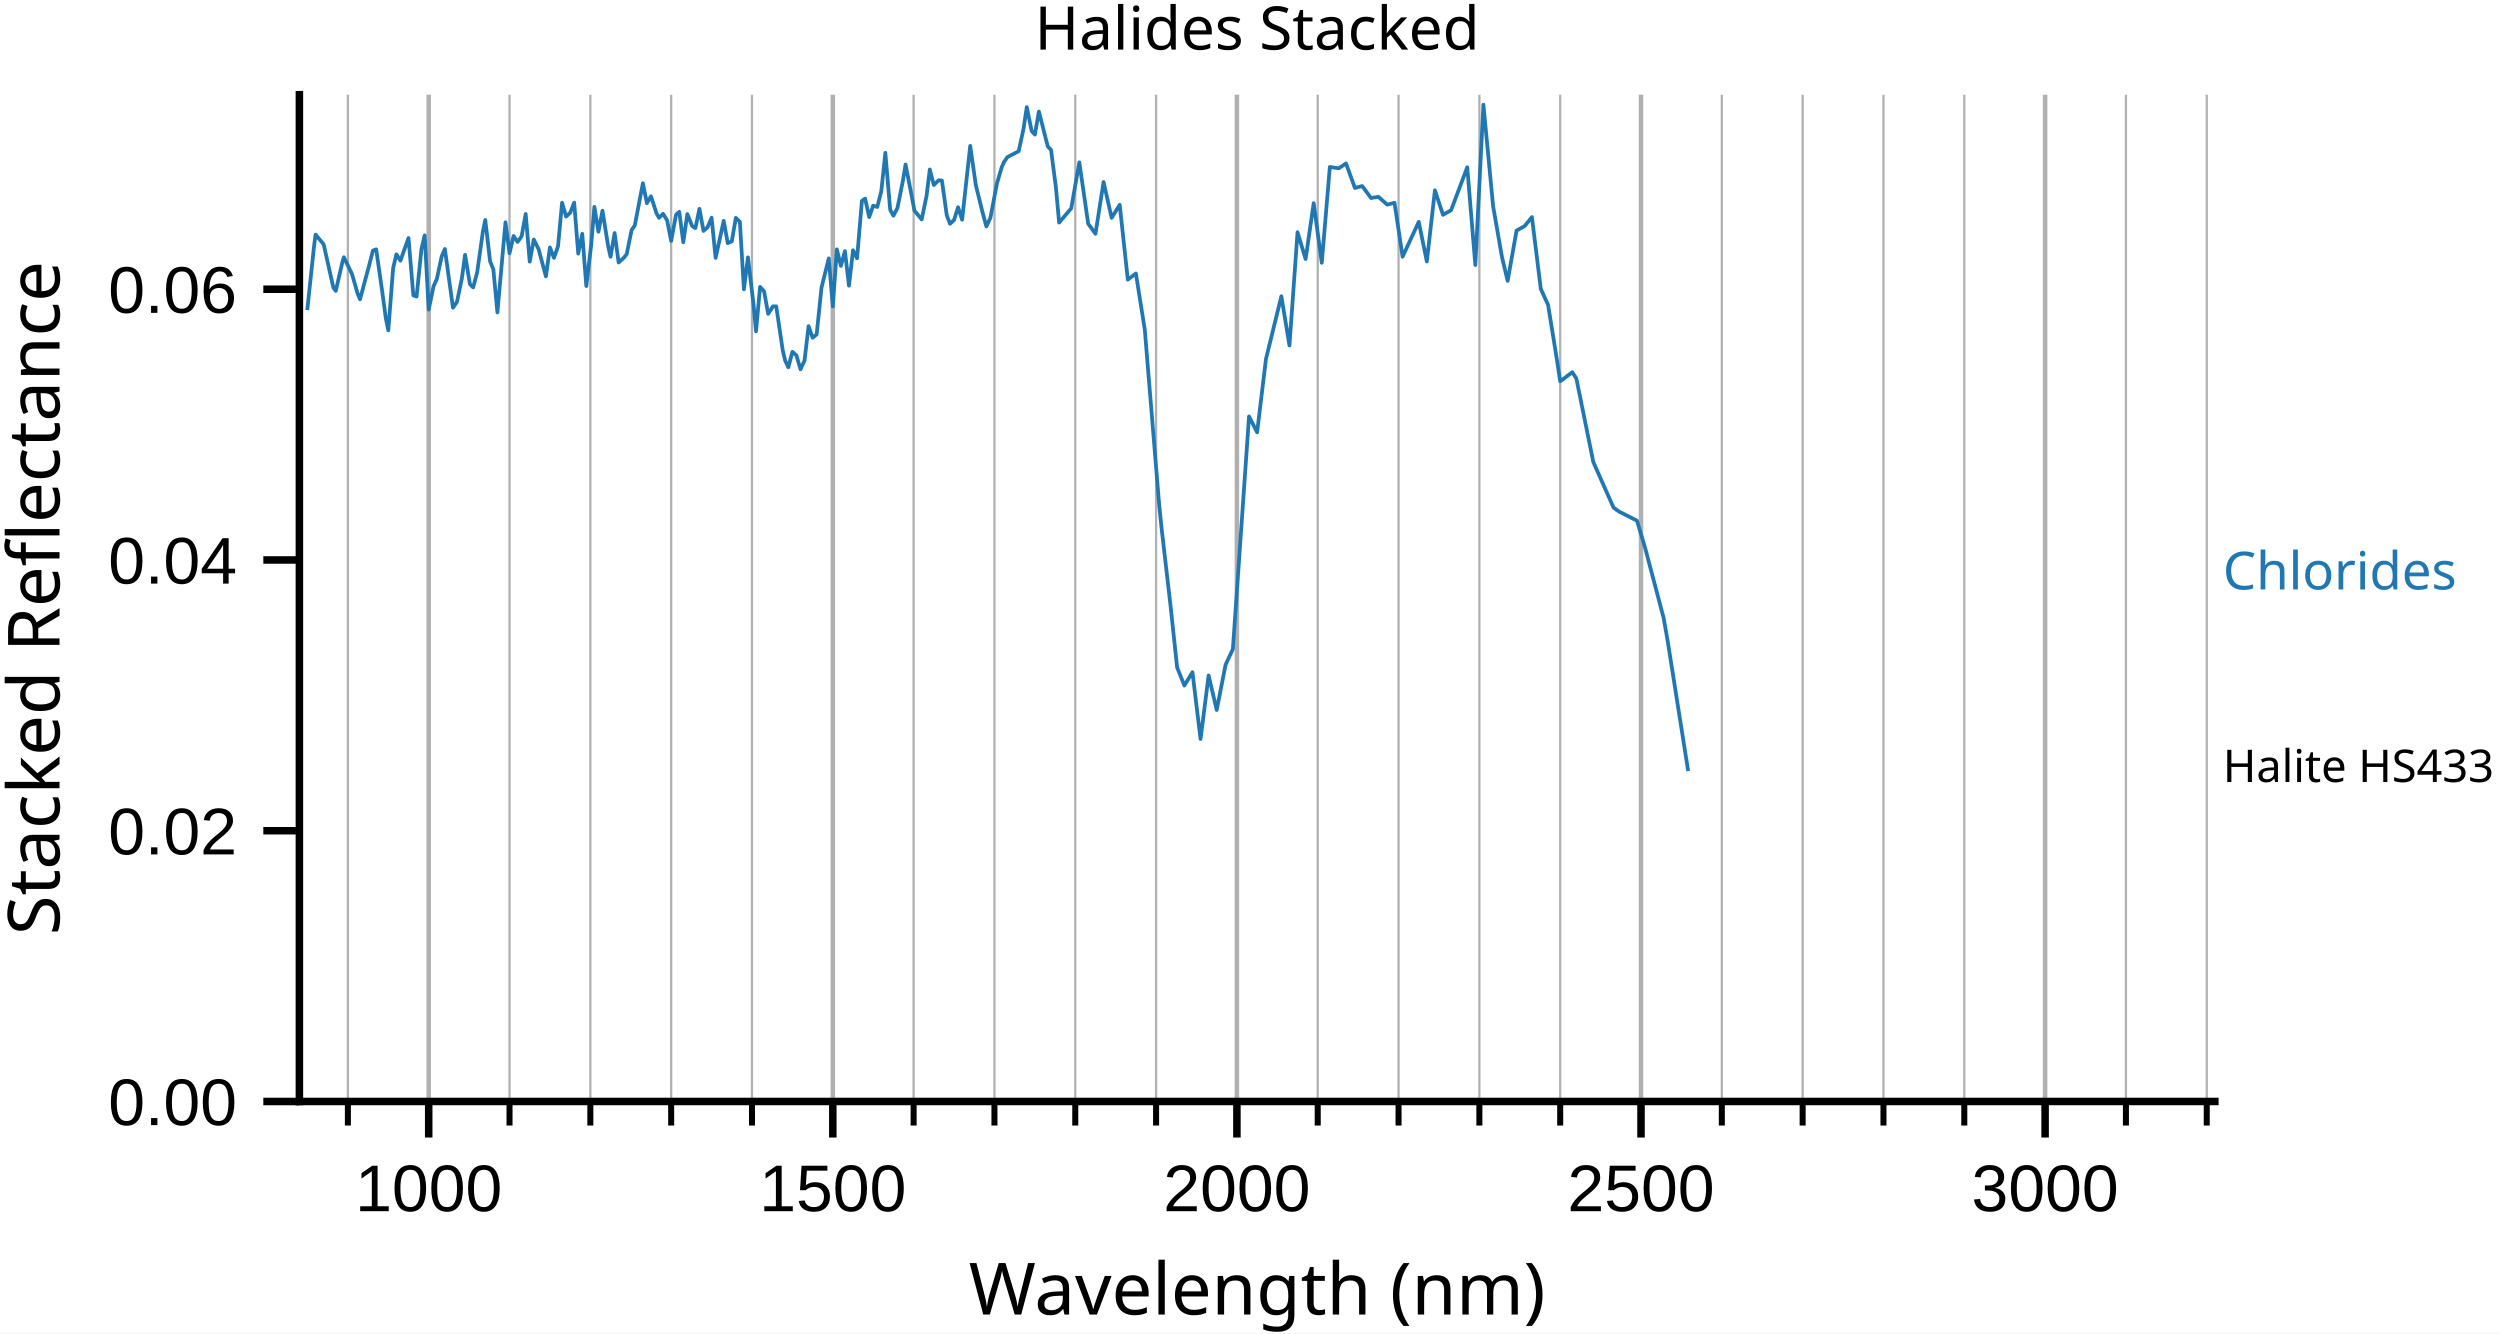
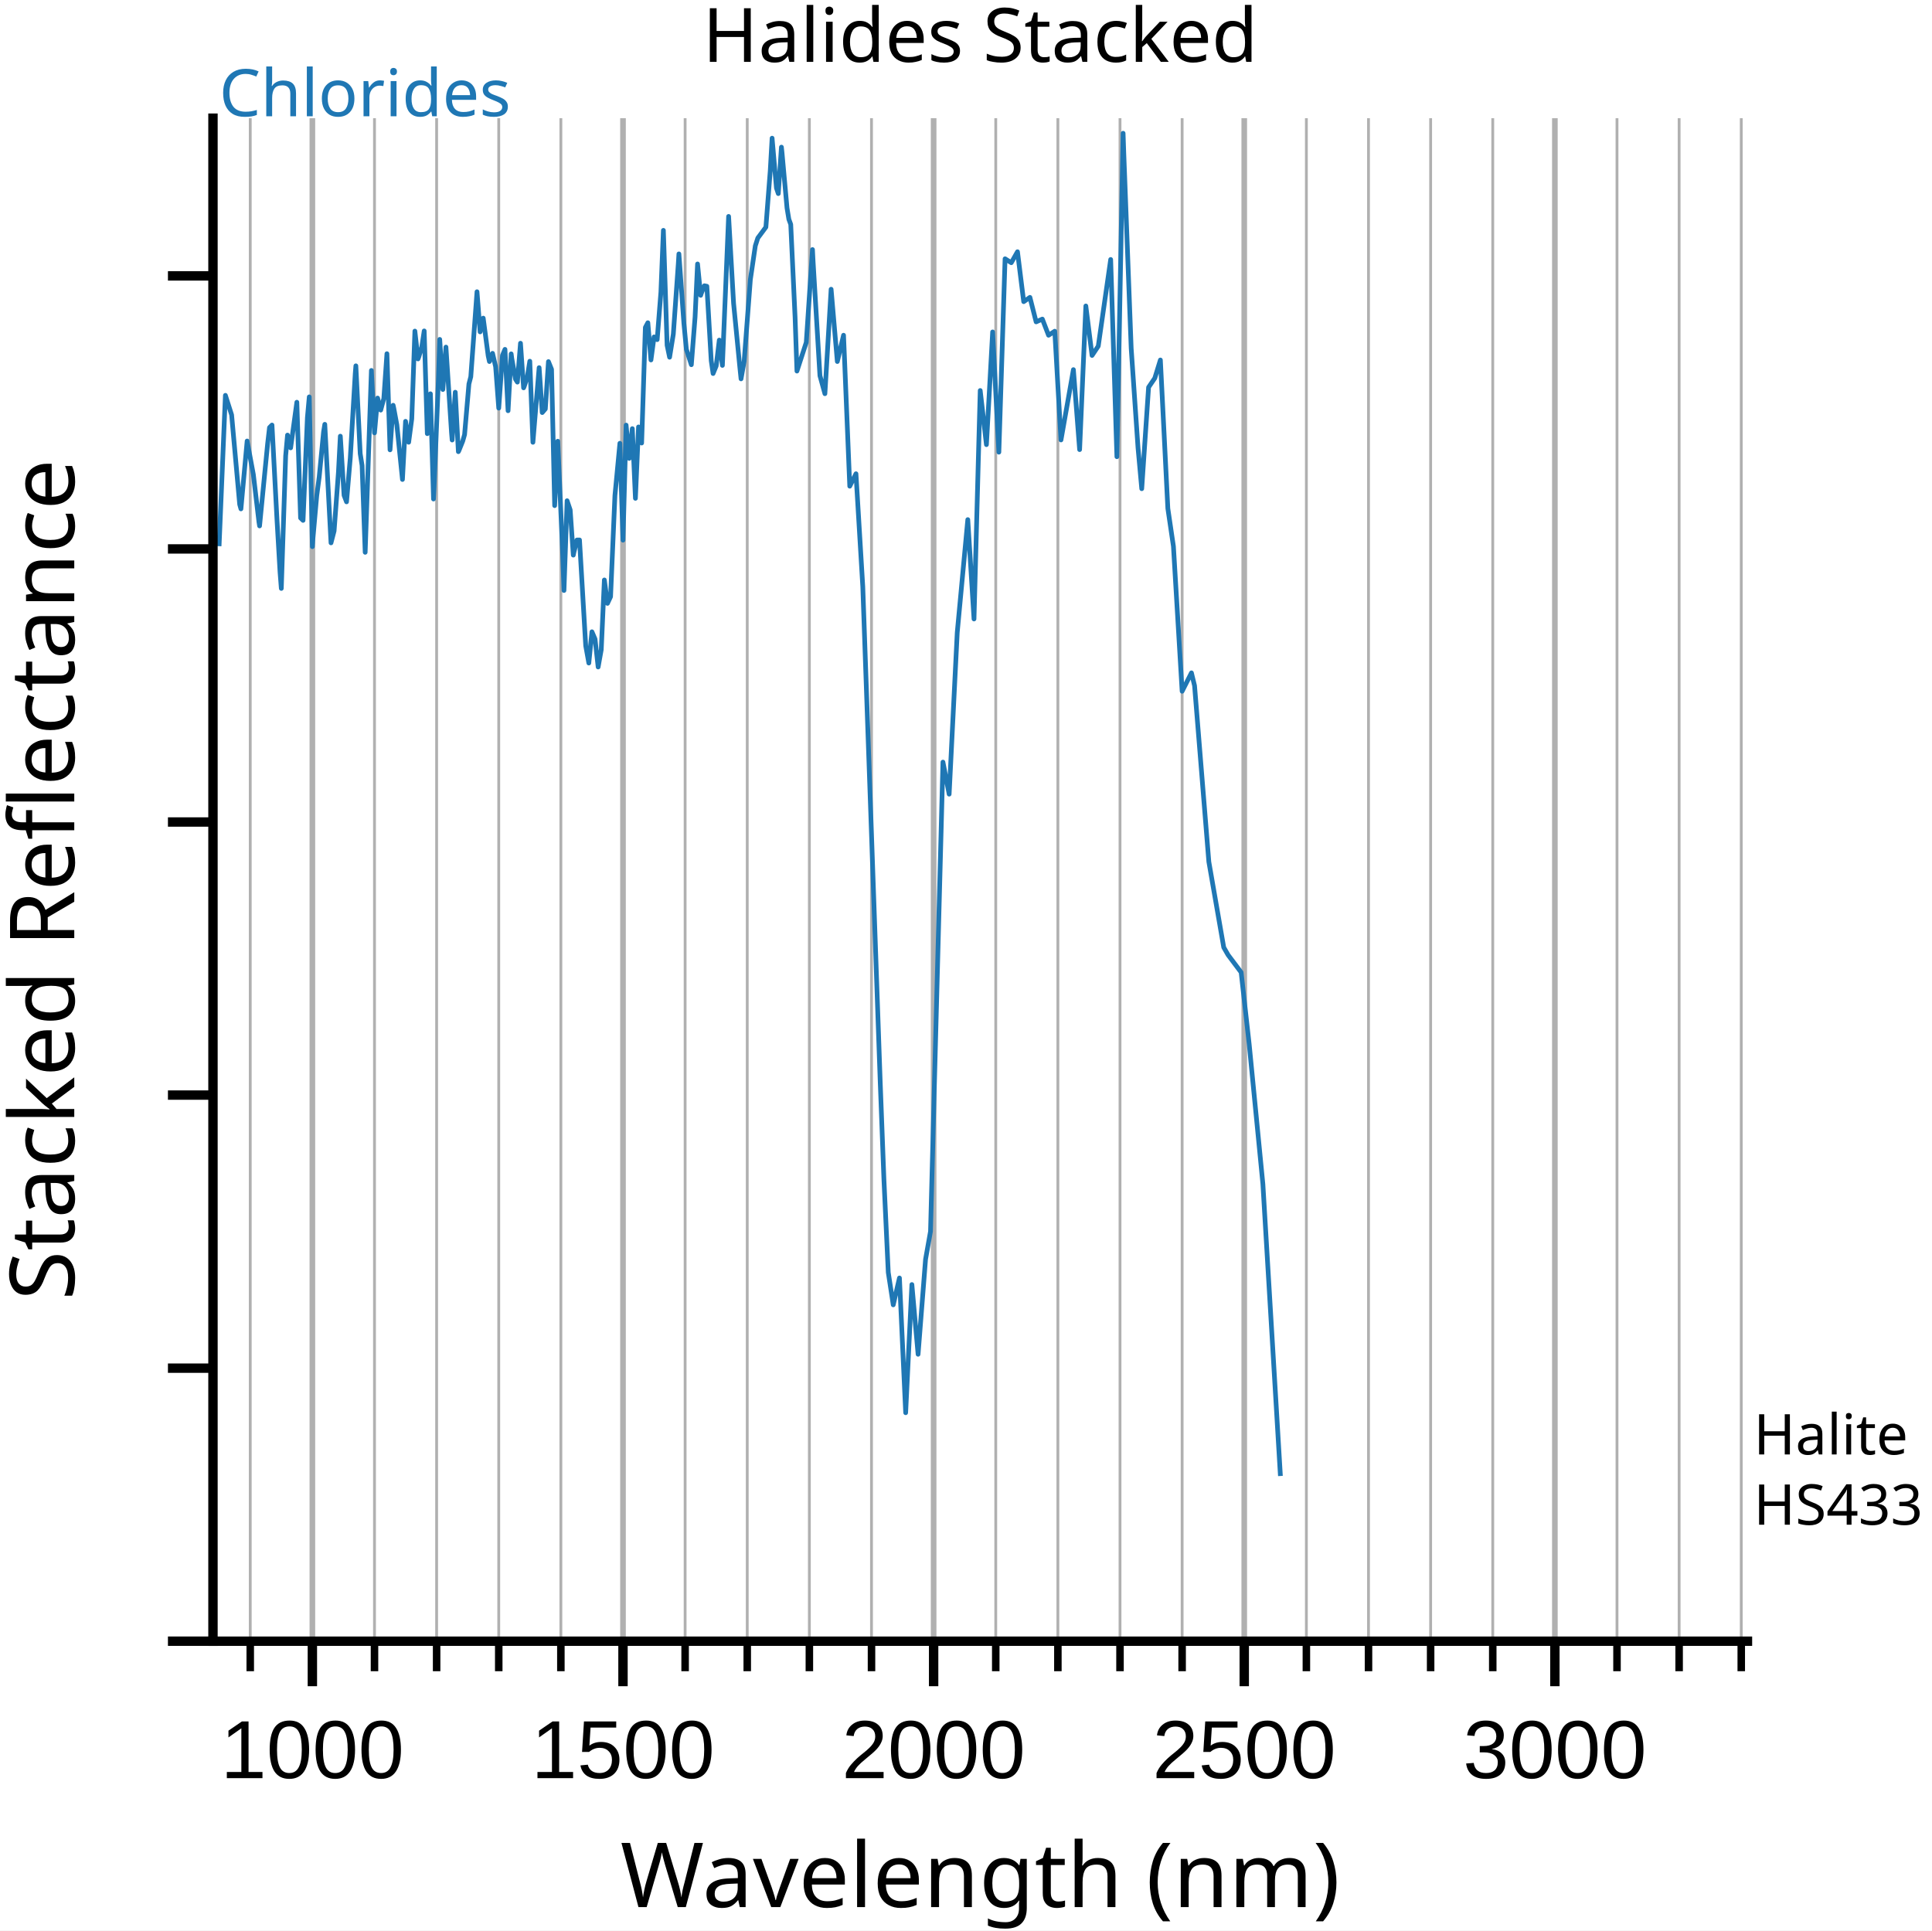
- <svg xmlns="http://www.w3.org/2000/svg" xmlns:xlink="http://www.w3.org/1999/xlink" width="332.562pt" height="177.363pt" viewBox="0 0 332.562 177.363" version="1.1">
+ <svg xmlns="http://www.w3.org/2000/svg" xmlns:xlink="http://www.w3.org/1999/xlink" width="205.935pt" height="205.798pt" viewBox="0 0 205.935 205.798" version="1.1">
  <defs>
    <style type="text/css">*{stroke-linejoin: round; stroke-linecap: butt}</style>
  </defs>
  <g id="figure_1">
    <g id="patch_1">
-       <path d="M 0 177.363  L 332.562 177.363  L 332.562 0  L 0 0  z " style="fill: #ffffff" />
+       <path d="M 0 205.798  L 205.935 205.798  L 205.935 0  L 0 0  z " style="fill: #ffffff" />
    </g>
    <g id="axes_1">
      <g id="patch_2">
-         <path d="M 39.827 146.524  L 294.628 146.524  L 294.628 12.598  L 39.827 12.598  z " style="fill: #ffffff" />
+         <path d="M 22.701 174.959  L 186.265 174.959  L 186.265 12.598  L 22.701 12.598  z " style="fill: #ffffff" />
      </g>
      <g id="matplotlib.axis_1">
        <g id="xtick_1">
          <g id="line2d_1">
-             <path d="M 57.028 146.524  L 57.028 12.598  " clip-path="url(#p3704c5aeba)" style="fill: none; stroke: #b0b0b0; stroke-width: 0.6; stroke-linecap: square" />
+             <path d="M 33.296 174.959  L 33.296 12.598  " clip-path="url(#p34b3c0e076)" style="fill: none; stroke: #b0b0b0; stroke-width: 0.6; stroke-linecap: square" />
          </g>
          <g id="line2d_2">
            <defs>
-               <path id="m65213f2009" d="M 0 0  L 0 4.8  " style="stroke: #000000" />
+               <path id="m7062970b7e" d="M 0 0  L 0 4.8  " style="stroke: #000000" />
            </defs>
            <g>
-               <use xlink:href="#m65213f2009" x="57.028" y="146.524" style="stroke: #000000" />
+               <use xlink:href="#m7062970b7e" x="33.296" y="174.959" style="stroke: #000000" />
            </g>
          </g>
          <g id="text_1">
-             <text style="font: 8.8px 'Arial'; text-anchor: middle" x="57.028" y="161.123" transform="rotate(-0 57.02838 161.1231)">1000</text>
+             <text style="font: 8.8px 'Arial'; text-anchor: middle" x="33.296" y="189.558" transform="rotate(-0 33.29625 189.5577)">1000</text>
          </g>
        </g>
        <g id="xtick_2">
          <g id="line2d_3">
-             <path d="M 110.784 146.524  L 110.784 12.598  " clip-path="url(#p3704c5aeba)" style="fill: none; stroke: #b0b0b0; stroke-width: 0.6; stroke-linecap: square" />
+             <path d="M 66.406 174.959  L 66.406 12.598  " clip-path="url(#p34b3c0e076)" style="fill: none; stroke: #b0b0b0; stroke-width: 0.6; stroke-linecap: square" />
          </g>
          <g id="line2d_4">
            <g>
-               <use xlink:href="#m65213f2009" x="110.784" y="146.524" style="stroke: #000000" />
+               <use xlink:href="#m7062970b7e" x="66.406" y="174.959" style="stroke: #000000" />
            </g>
          </g>
          <g id="text_2">
-             <text style="font: 8.8px 'Arial'; text-anchor: middle" x="110.784" y="161.123" transform="rotate(-0 110.7839 161.1231)">1500</text>
+             <text style="font: 8.8px 'Arial'; text-anchor: middle" x="66.406" y="189.558" transform="rotate(-0 66.40639 189.5577)">1500</text>
          </g>
        </g>
        <g id="xtick_3">
          <g id="line2d_5">
-             <path d="M 164.539 146.524  L 164.539 12.598  " clip-path="url(#p3704c5aeba)" style="fill: none; stroke: #b0b0b0; stroke-width: 0.6; stroke-linecap: square" />
+             <path d="M 99.517 174.959  L 99.517 12.598  " clip-path="url(#p34b3c0e076)" style="fill: none; stroke: #b0b0b0; stroke-width: 0.6; stroke-linecap: square" />
          </g>
          <g id="line2d_6">
            <g>
-               <use xlink:href="#m65213f2009" x="164.539" y="146.524" style="stroke: #000000" />
+               <use xlink:href="#m7062970b7e" x="99.517" y="174.959" style="stroke: #000000" />
            </g>
          </g>
          <g id="text_3">
-             <text style="font: 8.8px 'Arial'; text-anchor: middle" x="164.539" y="161.123" transform="rotate(-0 164.5393 161.1231)">2000</text>
+             <text style="font: 8.8px 'Arial'; text-anchor: middle" x="99.517" y="189.558" transform="rotate(-0 99.51654 189.5577)">2000</text>
          </g>
        </g>
        <g id="xtick_4">
          <g id="line2d_7">
-             <path d="M 218.295 146.524  L 218.295 12.598  " clip-path="url(#p3704c5aeba)" style="fill: none; stroke: #b0b0b0; stroke-width: 0.6; stroke-linecap: square" />
+             <path d="M 132.627 174.959  L 132.627 12.598  " clip-path="url(#p34b3c0e076)" style="fill: none; stroke: #b0b0b0; stroke-width: 0.6; stroke-linecap: square" />
          </g>
          <g id="line2d_8">
            <g>
-               <use xlink:href="#m65213f2009" x="218.295" y="146.524" style="stroke: #000000" />
+               <use xlink:href="#m7062970b7e" x="132.627" y="174.959" style="stroke: #000000" />
            </g>
          </g>
          <g id="text_4">
-             <text style="font: 8.8px 'Arial'; text-anchor: middle" x="218.295" y="161.123" transform="rotate(-0 218.2948 161.1231)">2500</text>
+             <text style="font: 8.8px 'Arial'; text-anchor: middle" x="132.627" y="189.558" transform="rotate(-0 132.6267 189.5577)">2500</text>
          </g>
        </g>
        <g id="xtick_5">
          <g id="line2d_9">
-             <path d="M 272.05 146.524  L 272.05 12.598  " clip-path="url(#p3704c5aeba)" style="fill: none; stroke: #b0b0b0; stroke-width: 0.6; stroke-linecap: square" />
+             <path d="M 165.737 174.959  L 165.737 12.598  " clip-path="url(#p34b3c0e076)" style="fill: none; stroke: #b0b0b0; stroke-width: 0.6; stroke-linecap: square" />
          </g>
          <g id="line2d_10">
            <g>
-               <use xlink:href="#m65213f2009" x="272.05" y="146.524" style="stroke: #000000" />
+               <use xlink:href="#m7062970b7e" x="165.737" y="174.959" style="stroke: #000000" />
            </g>
          </g>
          <g id="text_5">
-             <text style="font: 8.8px 'Arial'; text-anchor: middle" x="272.05" y="161.123" transform="rotate(-0 272.0503 161.1231)">3000</text>
+             <text style="font: 8.8px 'Arial'; text-anchor: middle" x="165.737" y="189.558" transform="rotate(-0 165.7368 189.5577)">3000</text>
          </g>
        </g>
        <g id="xtick_6">
          <g id="line2d_11">
-             <path d="M 46.277 146.524  L 46.277 12.598  " clip-path="url(#p3704c5aeba)" style="fill: none; stroke: #b0b0b0; stroke-width: 0.3; stroke-linecap: square" />
+             <path d="M 26.674 174.959  L 26.674 12.598  " clip-path="url(#p34b3c0e076)" style="fill: none; stroke: #b0b0b0; stroke-width: 0.3; stroke-linecap: square" />
          </g>
          <g id="line2d_12">
            <defs>
-               <path id="ma0a8dc7a8a" d="M 0 0  L 0 3.2  " style="stroke: #000000; stroke-width: 0.8" />
+               <path id="mbd445d2c2b" d="M 0 0  L 0 3.2  " style="stroke: #000000; stroke-width: 0.8" />
            </defs>
            <g>
-               <use xlink:href="#ma0a8dc7a8a" x="46.277" y="146.524" style="stroke: #000000; stroke-width: 0.8" />
+               <use xlink:href="#mbd445d2c2b" x="26.674" y="174.959" style="stroke: #000000; stroke-width: 0.8" />
            </g>
          </g>
        </g>
        <g id="xtick_7">
          <g id="line2d_13">
-             <path d="M 67.779 146.524  L 67.779 12.598  " clip-path="url(#p3704c5aeba)" style="fill: none; stroke: #b0b0b0; stroke-width: 0.3; stroke-linecap: square" />
+             <path d="M 39.918 174.959  L 39.918 12.598  " clip-path="url(#p34b3c0e076)" style="fill: none; stroke: #b0b0b0; stroke-width: 0.3; stroke-linecap: square" />
          </g>
          <g id="line2d_14">
            <g>
-               <use xlink:href="#ma0a8dc7a8a" x="67.779" y="146.524" style="stroke: #000000; stroke-width: 0.8" />
+               <use xlink:href="#mbd445d2c2b" x="39.918" y="174.959" style="stroke: #000000; stroke-width: 0.8" />
            </g>
          </g>
        </g>
        <g id="xtick_8">
          <g id="line2d_15">
-             <path d="M 78.531 146.524  L 78.531 12.598  " clip-path="url(#p3704c5aeba)" style="fill: none; stroke: #b0b0b0; stroke-width: 0.3; stroke-linecap: square" />
+             <path d="M 46.54 174.959  L 46.54 12.598  " clip-path="url(#p34b3c0e076)" style="fill: none; stroke: #b0b0b0; stroke-width: 0.3; stroke-linecap: square" />
          </g>
          <g id="line2d_16">
            <g>
-               <use xlink:href="#ma0a8dc7a8a" x="78.531" y="146.524" style="stroke: #000000; stroke-width: 0.8" />
+               <use xlink:href="#mbd445d2c2b" x="46.54" y="174.959" style="stroke: #000000; stroke-width: 0.8" />
            </g>
          </g>
        </g>
        <g id="xtick_9">
          <g id="line2d_17">
-             <path d="M 89.282 146.524  L 89.282 12.598  " clip-path="url(#p3704c5aeba)" style="fill: none; stroke: #b0b0b0; stroke-width: 0.3; stroke-linecap: square" />
+             <path d="M 53.162 174.959  L 53.162 12.598  " clip-path="url(#p34b3c0e076)" style="fill: none; stroke: #b0b0b0; stroke-width: 0.3; stroke-linecap: square" />
          </g>
          <g id="line2d_18">
            <g>
-               <use xlink:href="#ma0a8dc7a8a" x="89.282" y="146.524" style="stroke: #000000; stroke-width: 0.8" />
+               <use xlink:href="#mbd445d2c2b" x="53.162" y="174.959" style="stroke: #000000; stroke-width: 0.8" />
            </g>
          </g>
        </g>
        <g id="xtick_10">
          <g id="line2d_19">
-             <path d="M 100.033 146.524  L 100.033 12.598  " clip-path="url(#p3704c5aeba)" style="fill: none; stroke: #b0b0b0; stroke-width: 0.3; stroke-linecap: square" />
+             <path d="M 59.784 174.959  L 59.784 12.598  " clip-path="url(#p34b3c0e076)" style="fill: none; stroke: #b0b0b0; stroke-width: 0.3; stroke-linecap: square" />
          </g>
          <g id="line2d_20">
            <g>
-               <use xlink:href="#ma0a8dc7a8a" x="100.033" y="146.524" style="stroke: #000000; stroke-width: 0.8" />
+               <use xlink:href="#mbd445d2c2b" x="59.784" y="174.959" style="stroke: #000000; stroke-width: 0.8" />
            </g>
          </g>
        </g>
        <g id="xtick_11">
          <g id="line2d_21">
-             <path d="M 121.535 146.524  L 121.535 12.598  " clip-path="url(#p3704c5aeba)" style="fill: none; stroke: #b0b0b0; stroke-width: 0.3; stroke-linecap: square" />
+             <path d="M 73.028 174.959  L 73.028 12.598  " clip-path="url(#p34b3c0e076)" style="fill: none; stroke: #b0b0b0; stroke-width: 0.3; stroke-linecap: square" />
          </g>
          <g id="line2d_22">
            <g>
-               <use xlink:href="#ma0a8dc7a8a" x="121.535" y="146.524" style="stroke: #000000; stroke-width: 0.8" />
+               <use xlink:href="#mbd445d2c2b" x="73.028" y="174.959" style="stroke: #000000; stroke-width: 0.8" />
            </g>
          </g>
        </g>
        <g id="xtick_12">
          <g id="line2d_23">
-             <path d="M 132.286 146.524  L 132.286 12.598  " clip-path="url(#p3704c5aeba)" style="fill: none; stroke: #b0b0b0; stroke-width: 0.3; stroke-linecap: square" />
+             <path d="M 79.65 174.959  L 79.65 12.598  " clip-path="url(#p34b3c0e076)" style="fill: none; stroke: #b0b0b0; stroke-width: 0.3; stroke-linecap: square" />
          </g>
          <g id="line2d_24">
            <g>
-               <use xlink:href="#ma0a8dc7a8a" x="132.286" y="146.524" style="stroke: #000000; stroke-width: 0.8" />
+               <use xlink:href="#mbd445d2c2b" x="79.65" y="174.959" style="stroke: #000000; stroke-width: 0.8" />
            </g>
          </g>
        </g>
        <g id="xtick_13">
          <g id="line2d_25">
-             <path d="M 143.037 146.524  L 143.037 12.598  " clip-path="url(#p3704c5aeba)" style="fill: none; stroke: #b0b0b0; stroke-width: 0.3; stroke-linecap: square" />
+             <path d="M 86.272 174.959  L 86.272 12.598  " clip-path="url(#p34b3c0e076)" style="fill: none; stroke: #b0b0b0; stroke-width: 0.3; stroke-linecap: square" />
          </g>
          <g id="line2d_26">
            <g>
-               <use xlink:href="#ma0a8dc7a8a" x="143.037" y="146.524" style="stroke: #000000; stroke-width: 0.8" />
+               <use xlink:href="#mbd445d2c2b" x="86.272" y="174.959" style="stroke: #000000; stroke-width: 0.8" />
            </g>
          </g>
        </g>
        <g id="xtick_14">
          <g id="line2d_27">
-             <path d="M 153.788 146.524  L 153.788 12.598  " clip-path="url(#p3704c5aeba)" style="fill: none; stroke: #b0b0b0; stroke-width: 0.3; stroke-linecap: square" />
+             <path d="M 92.895 174.959  L 92.895 12.598  " clip-path="url(#p34b3c0e076)" style="fill: none; stroke: #b0b0b0; stroke-width: 0.3; stroke-linecap: square" />
          </g>
          <g id="line2d_28">
            <g>
-               <use xlink:href="#ma0a8dc7a8a" x="153.788" y="146.524" style="stroke: #000000; stroke-width: 0.8" />
+               <use xlink:href="#mbd445d2c2b" x="92.895" y="174.959" style="stroke: #000000; stroke-width: 0.8" />
            </g>
          </g>
        </g>
        <g id="xtick_15">
          <g id="line2d_29">
-             <path d="M 175.29 146.524  L 175.29 12.598  " clip-path="url(#p3704c5aeba)" style="fill: none; stroke: #b0b0b0; stroke-width: 0.3; stroke-linecap: square" />
+             <path d="M 106.139 174.959  L 106.139 12.598  " clip-path="url(#p34b3c0e076)" style="fill: none; stroke: #b0b0b0; stroke-width: 0.3; stroke-linecap: square" />
          </g>
          <g id="line2d_30">
            <g>
-               <use xlink:href="#ma0a8dc7a8a" x="175.29" y="146.524" style="stroke: #000000; stroke-width: 0.8" />
+               <use xlink:href="#mbd445d2c2b" x="106.139" y="174.959" style="stroke: #000000; stroke-width: 0.8" />
            </g>
          </g>
        </g>
        <g id="xtick_16">
          <g id="line2d_31">
-             <path d="M 186.042 146.524  L 186.042 12.598  " clip-path="url(#p3704c5aeba)" style="fill: none; stroke: #b0b0b0; stroke-width: 0.3; stroke-linecap: square" />
+             <path d="M 112.761 174.959  L 112.761 12.598  " clip-path="url(#p34b3c0e076)" style="fill: none; stroke: #b0b0b0; stroke-width: 0.3; stroke-linecap: square" />
          </g>
          <g id="line2d_32">
            <g>
-               <use xlink:href="#ma0a8dc7a8a" x="186.042" y="146.524" style="stroke: #000000; stroke-width: 0.8" />
+               <use xlink:href="#mbd445d2c2b" x="112.761" y="174.959" style="stroke: #000000; stroke-width: 0.8" />
            </g>
          </g>
        </g>
        <g id="xtick_17">
          <g id="line2d_33">
-             <path d="M 196.793 146.524  L 196.793 12.598  " clip-path="url(#p3704c5aeba)" style="fill: none; stroke: #b0b0b0; stroke-width: 0.3; stroke-linecap: square" />
+             <path d="M 119.383 174.959  L 119.383 12.598  " clip-path="url(#p34b3c0e076)" style="fill: none; stroke: #b0b0b0; stroke-width: 0.3; stroke-linecap: square" />
          </g>
          <g id="line2d_34">
            <g>
-               <use xlink:href="#ma0a8dc7a8a" x="196.793" y="146.524" style="stroke: #000000; stroke-width: 0.8" />
+               <use xlink:href="#mbd445d2c2b" x="119.383" y="174.959" style="stroke: #000000; stroke-width: 0.8" />
            </g>
          </g>
        </g>
        <g id="xtick_18">
          <g id="line2d_35">
-             <path d="M 207.544 146.524  L 207.544 12.598  " clip-path="url(#p3704c5aeba)" style="fill: none; stroke: #b0b0b0; stroke-width: 0.3; stroke-linecap: square" />
+             <path d="M 126.005 174.959  L 126.005 12.598  " clip-path="url(#p34b3c0e076)" style="fill: none; stroke: #b0b0b0; stroke-width: 0.3; stroke-linecap: square" />
          </g>
          <g id="line2d_36">
            <g>
-               <use xlink:href="#ma0a8dc7a8a" x="207.544" y="146.524" style="stroke: #000000; stroke-width: 0.8" />
+               <use xlink:href="#mbd445d2c2b" x="126.005" y="174.959" style="stroke: #000000; stroke-width: 0.8" />
            </g>
          </g>
        </g>
        <g id="xtick_19">
          <g id="line2d_37">
-             <path d="M 229.046 146.524  L 229.046 12.598  " clip-path="url(#p3704c5aeba)" style="fill: none; stroke: #b0b0b0; stroke-width: 0.3; stroke-linecap: square" />
+             <path d="M 139.249 174.959  L 139.249 12.598  " clip-path="url(#p34b3c0e076)" style="fill: none; stroke: #b0b0b0; stroke-width: 0.3; stroke-linecap: square" />
          </g>
          <g id="line2d_38">
            <g>
-               <use xlink:href="#ma0a8dc7a8a" x="229.046" y="146.524" style="stroke: #000000; stroke-width: 0.8" />
+               <use xlink:href="#mbd445d2c2b" x="139.249" y="174.959" style="stroke: #000000; stroke-width: 0.8" />
            </g>
          </g>
        </g>
        <g id="xtick_20">
          <g id="line2d_39">
-             <path d="M 239.797 146.524  L 239.797 12.598  " clip-path="url(#p3704c5aeba)" style="fill: none; stroke: #b0b0b0; stroke-width: 0.3; stroke-linecap: square" />
+             <path d="M 145.871 174.959  L 145.871 12.598  " clip-path="url(#p34b3c0e076)" style="fill: none; stroke: #b0b0b0; stroke-width: 0.3; stroke-linecap: square" />
          </g>
          <g id="line2d_40">
            <g>
-               <use xlink:href="#ma0a8dc7a8a" x="239.797" y="146.524" style="stroke: #000000; stroke-width: 0.8" />
+               <use xlink:href="#mbd445d2c2b" x="145.871" y="174.959" style="stroke: #000000; stroke-width: 0.8" />
            </g>
          </g>
        </g>
        <g id="xtick_21">
          <g id="line2d_41">
-             <path d="M 250.548 146.524  L 250.548 12.598  " clip-path="url(#p3704c5aeba)" style="fill: none; stroke: #b0b0b0; stroke-width: 0.3; stroke-linecap: square" />
+             <path d="M 152.493 174.959  L 152.493 12.598  " clip-path="url(#p34b3c0e076)" style="fill: none; stroke: #b0b0b0; stroke-width: 0.3; stroke-linecap: square" />
          </g>
          <g id="line2d_42">
            <g>
-               <use xlink:href="#ma0a8dc7a8a" x="250.548" y="146.524" style="stroke: #000000; stroke-width: 0.8" />
+               <use xlink:href="#mbd445d2c2b" x="152.493" y="174.959" style="stroke: #000000; stroke-width: 0.8" />
            </g>
          </g>
        </g>
        <g id="xtick_22">
          <g id="line2d_43">
-             <path d="M 261.299 146.524  L 261.299 12.598  " clip-path="url(#p3704c5aeba)" style="fill: none; stroke: #b0b0b0; stroke-width: 0.3; stroke-linecap: square" />
+             <path d="M 159.115 174.959  L 159.115 12.598  " clip-path="url(#p34b3c0e076)" style="fill: none; stroke: #b0b0b0; stroke-width: 0.3; stroke-linecap: square" />
          </g>
          <g id="line2d_44">
            <g>
-               <use xlink:href="#ma0a8dc7a8a" x="261.299" y="146.524" style="stroke: #000000; stroke-width: 0.8" />
+               <use xlink:href="#mbd445d2c2b" x="159.115" y="174.959" style="stroke: #000000; stroke-width: 0.8" />
            </g>
          </g>
        </g>
        <g id="xtick_23">
          <g id="line2d_45">
-             <path d="M 282.801 146.524  L 282.801 12.598  " clip-path="url(#p3704c5aeba)" style="fill: none; stroke: #b0b0b0; stroke-width: 0.3; stroke-linecap: square" />
+             <path d="M 172.359 174.959  L 172.359 12.598  " clip-path="url(#p34b3c0e076)" style="fill: none; stroke: #b0b0b0; stroke-width: 0.3; stroke-linecap: square" />
          </g>
          <g id="line2d_46">
            <g>
-               <use xlink:href="#ma0a8dc7a8a" x="282.801" y="146.524" style="stroke: #000000; stroke-width: 0.8" />
+               <use xlink:href="#mbd445d2c2b" x="172.359" y="174.959" style="stroke: #000000; stroke-width: 0.8" />
            </g>
          </g>
        </g>
        <g id="xtick_24">
          <g id="line2d_47">
-             <path d="M 293.552 146.524  L 293.552 12.598  " clip-path="url(#p3704c5aeba)" style="fill: none; stroke: #b0b0b0; stroke-width: 0.3; stroke-linecap: square" />
+             <path d="M 178.981 174.959  L 178.981 12.598  " clip-path="url(#p34b3c0e076)" style="fill: none; stroke: #b0b0b0; stroke-width: 0.3; stroke-linecap: square" />
          </g>
          <g id="line2d_48">
            <g>
-               <use xlink:href="#ma0a8dc7a8a" x="293.552" y="146.524" style="stroke: #000000; stroke-width: 0.8" />
+               <use xlink:href="#mbd445d2c2b" x="178.981" y="174.959" style="stroke: #000000; stroke-width: 0.8" />
+             </g>
+           </g>
+         </g>
+         <g id="xtick_25">
+           <g id="line2d_49">
+             <path d="M 185.603 174.959  L 185.603 12.598  " clip-path="url(#p34b3c0e076)" style="fill: none; stroke: #b0b0b0; stroke-width: 0.3; stroke-linecap: square" />
+           </g>
+           <g id="line2d_50">
+             <g>
+               <use xlink:href="#mbd445d2c2b" x="185.603" y="174.959" style="stroke: #000000; stroke-width: 0.8" />
            </g>
          </g>
        </g>
        <g id="text_6">
-           <text style="font: 9.6px 'Futura', sans-serif; text-anchor: middle" x="167.227" y="174.869" transform="rotate(-0 167.2271 174.8686)">Wavelength (nm)</text>
+           <text style="font: 9.6px 'Futura', sans-serif; text-anchor: middle" x="104.483" y="203.303" transform="rotate(-0 104.4831 203.3032)">Wavelength (nm)</text>
        </g>
      </g>
      <g id="matplotlib.axis_2">
        <g id="ytick_1">
-           <g id="line2d_49">
+           <g id="line2d_51">
            <defs>
-               <path id="m4fd2b33fd0" d="M 0 0  L -4.8 0  " style="stroke: #000000" />
+               <path id="m537e248948" d="M 0 0  L -4.8 0  " style="stroke: #000000" />
            </defs>
            <g>
-               <use xlink:href="#m4fd2b33fd0" x="39.827" y="146.524" style="stroke: #000000" />
-             </g>
-           </g>
-           <g id="text_7">
-             <text style="font: 8.8px 'Arial'; text-anchor: end" x="31.527" y="149.674" transform="rotate(-0 31.52662 149.6736)">0.00</text>
+               <use xlink:href="#m537e248948" x="22.701" y="174.959" style="stroke: #000000" />
+             </g>
          </g>
        </g>
        <g id="ytick_2">
-           <g id="line2d_50">
-             <g>
-               <use xlink:href="#m4fd2b33fd0" x="39.827" y="110.507" style="stroke: #000000" />
-             </g>
-           </g>
-           <g id="text_8">
-             <text style="font: 8.8px 'Arial'; text-anchor: end" x="31.527" y="113.656" transform="rotate(-0 31.52662 113.6562)">0.02</text>
+           <g id="line2d_52">
+             <g>
+               <use xlink:href="#m537e248948" x="22.701" y="145.849" style="stroke: #000000" />
+             </g>
          </g>
        </g>
        <g id="ytick_3">
-           <g id="line2d_51">
-             <g>
-               <use xlink:href="#m4fd2b33fd0" x="39.827" y="74.489" style="stroke: #000000" />
-             </g>
-           </g>
-           <g id="text_9">
-             <text style="font: 8.8px 'Arial'; text-anchor: end" x="31.527" y="77.639" transform="rotate(-0 31.52662 77.63871)">0.04</text>
+           <g id="line2d_53">
+             <g>
+               <use xlink:href="#m537e248948" x="22.701" y="116.739" style="stroke: #000000" />
+             </g>
          </g>
        </g>
        <g id="ytick_4">
-           <g id="line2d_52">
-             <g>
-               <use xlink:href="#m4fd2b33fd0" x="39.827" y="38.472" style="stroke: #000000" />
-             </g>
-           </g>
-           <g id="text_10">
-             <text style="font: 8.8px 'Arial'; text-anchor: end" x="31.527" y="41.621" transform="rotate(-0 31.52662 41.62125)">0.06</text>
-           </g>
-         </g>
-         <g id="text_11">
-           <text style="font: 9.6px 'Futura', sans-serif; text-anchor: middle" x="7.917" y="79.561" transform="rotate(-90 7.917 79.56085)">Stacked Reflectance</text>
-         </g>
-       </g>
-       <g id="line2d_53">
-         <path d="M 40.902 41.002  L 41.762 32.873  L 41.977 31.208  L 43.052 32.495  L 44.342 38.254  L 44.665 38.697  L 45.525 34.972  L 45.74 34.22  L 46.815 36.428  L 47.567 39.041  L 47.89 39.821  L 49.073 35.417  L 49.61 33.333  L 50.04 33.167  L 50.793 38.42  L 51.33 42.374  L 51.653 43.943  L 52.298 35.647  L 52.728 33.829  L 53.265 34.672  L 54.341 31.663  L 54.986 39.296  L 55.416 39.456  L 56.061 33.132  L 56.491 31.311  L 57.028 41.187  L 57.673 38.071  L 58.103 37.141  L 58.749 34.13  L 59.179 33.12  L 60.254 40.938  L 60.791 40.151  L 61.436 37.052  L 61.866 33.901  L 62.511 37.801  L 62.941 38.233  L 63.479 36.21  L 64.232 30.828  L 64.554 29.262  L 65.199 34.791  L 65.629 35.836  L 66.167 41.561  L 67.242 29.568  L 67.779 33.685  L 68.317 31.388  L 68.855 32.183  L 69.392 31.416  L 69.93 28.462  L 70.467 34.803  L 71.005 31.863  L 71.65 33.152  L 72.617 36.758  L 73.155 32.922  L 73.693 34.302  L 74.23 32.762  L 74.768 26.971  L 75.305 28.807  L 75.843 28.311  L 76.38 26.96  L 76.918 33.735  L 77.455 31.106  L 77.993 38.046  L 78.638 32.617  L 79.068 27.519  L 79.606 30.825  L 80.143 28.027  L 80.896 32.737  L 81.218 34.155  L 81.756 31.003  L 82.293 34.924  L 83.046 34.229  L 83.369 33.797  L 84.014 30.613  L 84.444 29.983  L 85.519 24.376  L 86.056 27.024  L 86.594 26.116  L 87.346 28.41  L 87.669 28.98  L 88.207 28.438  L 88.744 29.32  L 89.282 32.051  L 89.927 28.57  L 90.357 28.176  L 90.894 32.223  L 91.432 28.473  L 92.077 30.081  L 92.507 30.337  L 93.045 27.773  L 93.582 30.715  L 94.12 30.237  L 94.657 28.958  L 95.195 34.305  L 96.27 29.383  L 96.807 32.345  L 97.345 32.105  L 97.883 28.983  L 98.42 29.493  L 98.958 38.482  L 99.495 34.235  L 100.248 40.6  L 100.57 44.079  L 101.108 38.158  L 101.645 38.765  L 102.183 41.747  L 102.828 40.748  L 103.258 40.747  L 104.118 46.57  L 104.441 47.956  L 104.871 48.864  L 105.408 46.802  L 105.946 47.281  L 106.483 49.125  L 107.021 47.983  L 107.559 43.384  L 108.096 44.929  L 108.634 44.49  L 109.279 38.272  L 110.246 34.37  L 110.784 40.761  L 111.321 33.172  L 111.859 35.368  L 112.397 33.404  L 112.934 38.001  L 113.472 33.292  L 114.009 34.354  L 114.654 26.727  L 115.084 26.42  L 115.622 28.876  L 116.159 27.356  L 116.697 27.534  L 117.235 25.429  L 117.772 20.327  L 118.417 27.908  L 118.847 28.694  L 119.385 27.66  L 120.137 23.884  L 120.46 21.881  L 121.212 25.724  L 121.642 28.031  L 122.61 29.189  L 123.255 26.053  L 123.685 22.544  L 124.223 24.613  L 124.868 23.982  L 125.298 24.015  L 125.943 28.641  L 126.373 29.77  L 126.91 29.272  L 127.448 27.566  L 127.986 29.234  L 129.061 19.408  L 129.813 24.647  L 130.673 28.133  L 131.211 30.122  L 131.748 28.976  L 132.609 24.438  L 133.254 22.235  L 133.576 21.531  L 134.006 20.905  L 134.974 20.393  L 135.511 20.115  L 136.156 17.126  L 136.586 14.248  L 137.232 17.42  L 137.662 17.904  L 138.199 14.839  L 138.952 17.799  L 139.382 19.489  L 139.812 19.932  L 140.457 24.881  L 140.887 29.608  L 142.5 27.717  L 143.575 21.594  L 144.757 29.766  L 145.725 31.101  L 146.8 24.211  L 147.875 28.978  L 148.95 27.244  L 150.025 37.201  L 151.1 36.379  L 152.283 43.838  L 154.218 67.377  L 154.541 70.47  L 155.723 80.684  L 156.584 88.786  L 157.551 91.192  L 158.626 89.42  L 159.701 98.306  L 160.776 89.852  L 161.852 94.451  L 163.034 88.42  L 164.002 86.347  L 166.152 55.396  L 167.227 57.511  L 168.41 47.727  L 170.452 39.405  L 171.528 45.958  L 172.603 30.891  L 173.678 34.459  L 174.753 27.027  L 175.828 34.957  L 176.903 22.203  L 177.011 22.228  L 178.086 22.389  L 179.053 21.738  L 180.236 25.001  L 181.204 24.748  L 182.386 26.345  L 183.354 26.179  L 184.536 27.218  L 185.504 26.979  L 186.579 34.15  L 188.729 29.513  L 189.804 34.788  L 190.88 25.315  L 191.955 28.577  L 193.03 27.964  L 195.18 22.248  L 196.255 35.256  L 197.33 13.924  L 198.62 27.425  L 199.803 34.218  L 200.555 37.367  L 201.738 30.677  L 202.813 30.075  L 203.781 28.877  L 204.963 38.429  L 205.931 40.554  L 207.114 47.886  L 207.544 50.725  L 209.156 49.511  L 209.694 50.355  L 211.952 61.473  L 214.639 67.525  L 215.392 68.062  L 217.757 69.263  L 218.832 72.845  L 221.305 82.209  L 221.843 85.271  L 224.53 102.324  L 224.53 102.324  " clip-path="url(#p3704c5aeba)" style="fill: none; stroke: #1f77b4; stroke-width: 0.5; stroke-linecap: square" />
-       </g>
-       <g id="line2d_54" />
+           <g id="line2d_54">
+             <g>
+               <use xlink:href="#m537e248948" x="22.701" y="87.63" style="stroke: #000000" />
+             </g>
+           </g>
+         </g>
+         <g id="ytick_5">
+           <g id="line2d_55">
+             <g>
+               <use xlink:href="#m537e248948" x="22.701" y="58.52" style="stroke: #000000" />
+             </g>
+           </g>
+         </g>
+         <g id="ytick_6">
+           <g id="line2d_56">
+             <g>
+               <use xlink:href="#m537e248948" x="22.701" y="29.41" style="stroke: #000000" />
+             </g>
+           </g>
+         </g>
+         <g id="text_7">
+           <text style="font: 9.6px 'Futura', sans-serif; text-anchor: middle" x="7.917" y="93.778" transform="rotate(-90 7.917 93.77814)">Stacked Reflectance</text>
+         </g>
+       </g>
+       <g id="line2d_57">
+         <path d="M 23.363 57.975  L 24.025 42.145  L 24.688 44.225  L 25.548 53.771  L 25.681 54.249  L 26.343 47.012  L 27.005 50.582  L 27.601 55.646  L 27.668 56.066  L 28.528 47.296  L 28.727 45.578  L 28.992 45.311  L 29.522 55.368  L 29.853 61.038  L 29.985 62.73  L 30.449 48.584  L 30.647 46.381  L 30.714 46.653  L 30.979 47.743  L 31.641 42.879  L 32.038 55.218  L 32.303 55.476  L 32.766 44.518  L 32.965 42.31  L 33.296 58.275  L 33.362 57.343  L 33.76 52.861  L 34.025 50.842  L 34.488 46.051  L 34.621 45.234  L 35.283 57.872  L 35.349 57.617  L 35.614 56.6  L 36.077 50.317  L 36.276 46.498  L 36.673 52.801  L 36.938 53.499  L 37.336 48.827  L 37.865 39.842  L 37.932 38.999  L 38.395 48.358  L 38.594 49.625  L 38.925 58.878  L 39.587 39.492  L 39.918 46.148  L 39.984 45.405  L 40.249 42.435  L 40.316 42.692  L 40.58 43.72  L 40.912 42.481  L 41.243 37.706  L 41.574 47.955  L 41.64 47.005  L 41.905 43.203  L 41.971 43.498  L 42.302 45.287  L 42.898 51.115  L 43.229 44.915  L 43.296 45.361  L 43.56 47.145  L 43.891 44.655  L 44.223 35.296  L 44.289 35.89  L 44.554 38.263  L 44.62 38.103  L 44.951 37.024  L 45.216 35.278  L 45.547 46.229  L 45.613 45.379  L 45.878 41.979  L 46.209 53.197  L 46.275 51.853  L 46.739 40.301  L 46.871 36.181  L 46.938 37.25  L 47.203 41.525  L 47.534 37.002  L 48.13 46.144  L 48.196 46.908  L 48.527 41.812  L 48.858 48.15  L 48.924 48.019  L 49.322 47.028  L 49.52 46.329  L 49.984 40.927  L 50.182 40.164  L 50.845 31.101  L 51.176 35.38  L 51.242 35.087  L 51.507 33.913  L 52.037 37.929  L 52.169 38.542  L 52.235 38.367  L 52.5 37.666  L 52.831 39.092  L 53.162 43.507  L 53.56 37.88  L 53.825 37.243  L 54.156 43.785  L 54.487 37.723  L 54.553 38.222  L 54.95 40.426  L 55.149 40.736  L 55.48 36.591  L 55.811 41.347  L 55.877 41.193  L 56.208 40.161  L 56.473 38.507  L 56.804 47.15  L 56.871 46.359  L 57.467 39.194  L 57.798 43.982  L 57.864 43.905  L 58.129 43.594  L 58.46 38.548  L 58.526 38.713  L 58.791 39.372  L 59.122 53.902  L 59.188 52.529  L 59.453 47.036  L 59.983 59.2  L 60.115 62.949  L 60.447 53.379  L 60.513 53.575  L 60.778 54.36  L 61.109 59.179  L 61.175 58.856  L 61.506 57.564  L 61.771 57.563  L 62.433 68.849  L 62.764 70.684  L 63.095 67.35  L 63.162 67.505  L 63.426 68.125  L 63.758 71.105  L 63.824 70.736  L 64.089 69.259  L 64.42 61.826  L 64.486 62.325  L 64.751 64.323  L 64.817 64.181  L 65.082 63.613  L 65.546 52.825  L 66.075 47.256  L 66.406 57.585  L 66.737 45.319  L 66.804 46.029  L 67.069 48.868  L 67.4 45.694  L 67.731 53.124  L 68.062 45.513  L 68.128 45.856  L 68.393 47.229  L 68.79 34.9  L 69.055 34.404  L 69.386 38.374  L 69.453 37.883  L 69.717 35.917  L 69.784 35.975  L 70.049 36.206  L 70.446 31.154  L 70.711 24.556  L 71.108 36.81  L 71.373 38.081  L 71.77 35.62  L 72.3 28.147  L 72.366 27.067  L 72.896 34.448  L 73.161 37.236  L 73.691 38.881  L 74.088 33.812  L 74.353 28.139  L 74.419 28.808  L 74.684 31.484  L 74.75 31.277  L 75.081 30.463  L 75.346 30.518  L 75.81 38.452  L 76.008 39.82  L 76.075 39.659  L 76.339 39.015  L 76.671 36.256  L 77.002 38.954  L 77.664 23.07  L 78.194 32.335  L 78.856 39.103  L 78.988 40.389  L 79.054 40.018  L 79.319 38.535  L 79.982 29.8  L 80.511 26.203  L 80.776 25.375  L 81.306 24.662  L 81.637 24.213  L 82.101 18.219  L 82.299 14.73  L 82.763 20.053  L 82.961 20.639  L 83.293 15.685  L 83.359 16.301  L 83.889 22.171  L 84.087 23.38  L 84.286 23.917  L 84.749 33.827  L 84.948 39.558  L 85.014 39.351  L 85.941 36.5  L 86.604 26.604  L 86.67 27.901  L 87.398 40.052  L 87.928 41.971  L 88.59 30.833  L 89.252 38.54  L 89.319 38.259  L 89.915 35.737  L 90.577 51.831  L 90.643 51.698  L 91.239 50.503  L 91.967 62.56  L 93.822 115.305  L 94.219 125.736  L 94.682 135.646  L 95.212 139.103  L 95.278 138.817  L 95.874 136.239  L 96.537 150.603  L 97.199 136.937  L 97.265 137.681  L 97.861 144.371  L 98.656 134.25  L 99.185 131.271  L 100.51 81.242  L 101.172 84.66  L 102.033 67.439  L 103.159 55.394  L 103.821 65.986  L 104.483 41.631  L 104.549 42.208  L 105.145 47.4  L 105.807 35.385  L 106.47 48.204  L 107.132 27.587  L 107.198 27.629  L 107.794 28.007  L 108.456 26.836  L 109.118 32.157  L 109.185 32.112  L 109.781 31.701  L 110.443 34.313  L 110.509 34.283  L 111.105 34.015  L 111.767 35.738  L 111.834 35.695  L 112.429 35.309  L 113.092 46.9  L 113.158 46.53  L 114.416 39.405  L 115.078 47.931  L 115.741 32.618  L 115.807 33.145  L 116.403 37.892  L 116.469 37.792  L 117.065 36.9  L 118.389 27.661  L 119.052 48.687  L 119.714 14.205  L 119.78 16.167  L 120.575 37.129  L 121.303 47.736  L 121.7 52.099  L 122.429 41.286  L 123.091 40.312  L 123.687 38.376  L 124.482 54.198  L 125.078 58.245  L 126.005 73.691  L 126.137 73.429  L 126.998 71.729  L 127.329 73.094  L 128.852 91.867  L 130.441 100.998  L 130.905 101.804  L 132.296 103.656  L 133.156 111.348  L 134.613 126.225  L 136.467 157.097  L 136.467 157.097  " clip-path="url(#p34b3c0e076)" style="fill: none; stroke: #1f77b4; stroke-width: 0.5; stroke-linecap: square" />
+       </g>
+       <g id="line2d_58" />
      <g id="patch_3">
-         <path d="M 39.827 146.524  L 39.827 12.598  " style="fill: none; stroke: #000000; stroke-linejoin: miter; stroke-linecap: square" />
+         <path d="M 22.701 174.959  L 22.701 12.598  " style="fill: none; stroke: #000000; stroke-linejoin: miter; stroke-linecap: square" />
      </g>
      <g id="patch_4">
-         <path d="M 39.827 146.524  L 294.628 146.524  " style="fill: none; stroke: #000000; stroke-linejoin: miter; stroke-linecap: square" />
-       </g>
-       <g id="text_12">
-         <text style="font: 6px 'Futura', sans-serif; text-anchor: start" x="295.703" y="104.022" transform="rotate(-0 295.7027 104.0218)">Halite HS433</text>
-       </g>
-       <g id="text_13">
-         <text style="fill: #1f77b4; font: 7px 'Futura', sans-serif; text-anchor: start" x="295.703" y="78.413" transform="rotate(-0 295.7027 78.4126)">Chlorides</text>
-       </g>
-       <g id="text_14">
-         <text style="font: 8px 'Futura', sans-serif; text-anchor: middle" x="167.227" y="6.598" transform="rotate(-0 167.2271 6.5975)">Halides Stacked</text>
+         <path d="M 22.701 174.959  L 186.265 174.959  " style="fill: none; stroke: #000000; stroke-linejoin: miter; stroke-linecap: square" />
+       </g>
+       <g id="text_8">
+         <text style="font: 6px 'Futura', sans-serif" transform="translate(186.9273 155.0499)">Halite</text>
+         <text style="font: 6px 'Futura', sans-serif" transform="translate(186.9273 162.5402)">HS433</text>
+       </g>
+       <g id="text_9">
+         <text style="fill: #1f77b4; font: 7px 'Futura', sans-serif; text-anchor: start" x="23.363" y="12.394" transform="rotate(-0 23.3632 12.39379)">Chlorides</text>
+       </g>
+       <g id="text_10">
+         <text style="font: 8px 'Futura', sans-serif; text-anchor: middle" x="104.483" y="6.598" transform="rotate(-0 104.4831 6.5975)">Halides Stacked</text>
      </g>
    </g>
  </g>
  <defs>
-     <clipPath id="p3704c5aeba">
-       <rect x="39.827" y="12.598" width="254.801" height="133.927" />
+     <clipPath id="p34b3c0e076">
+       <rect x="22.701" y="12.598" width="163.564" height="162.361" />
    </clipPath>
  </defs>
</svg>
